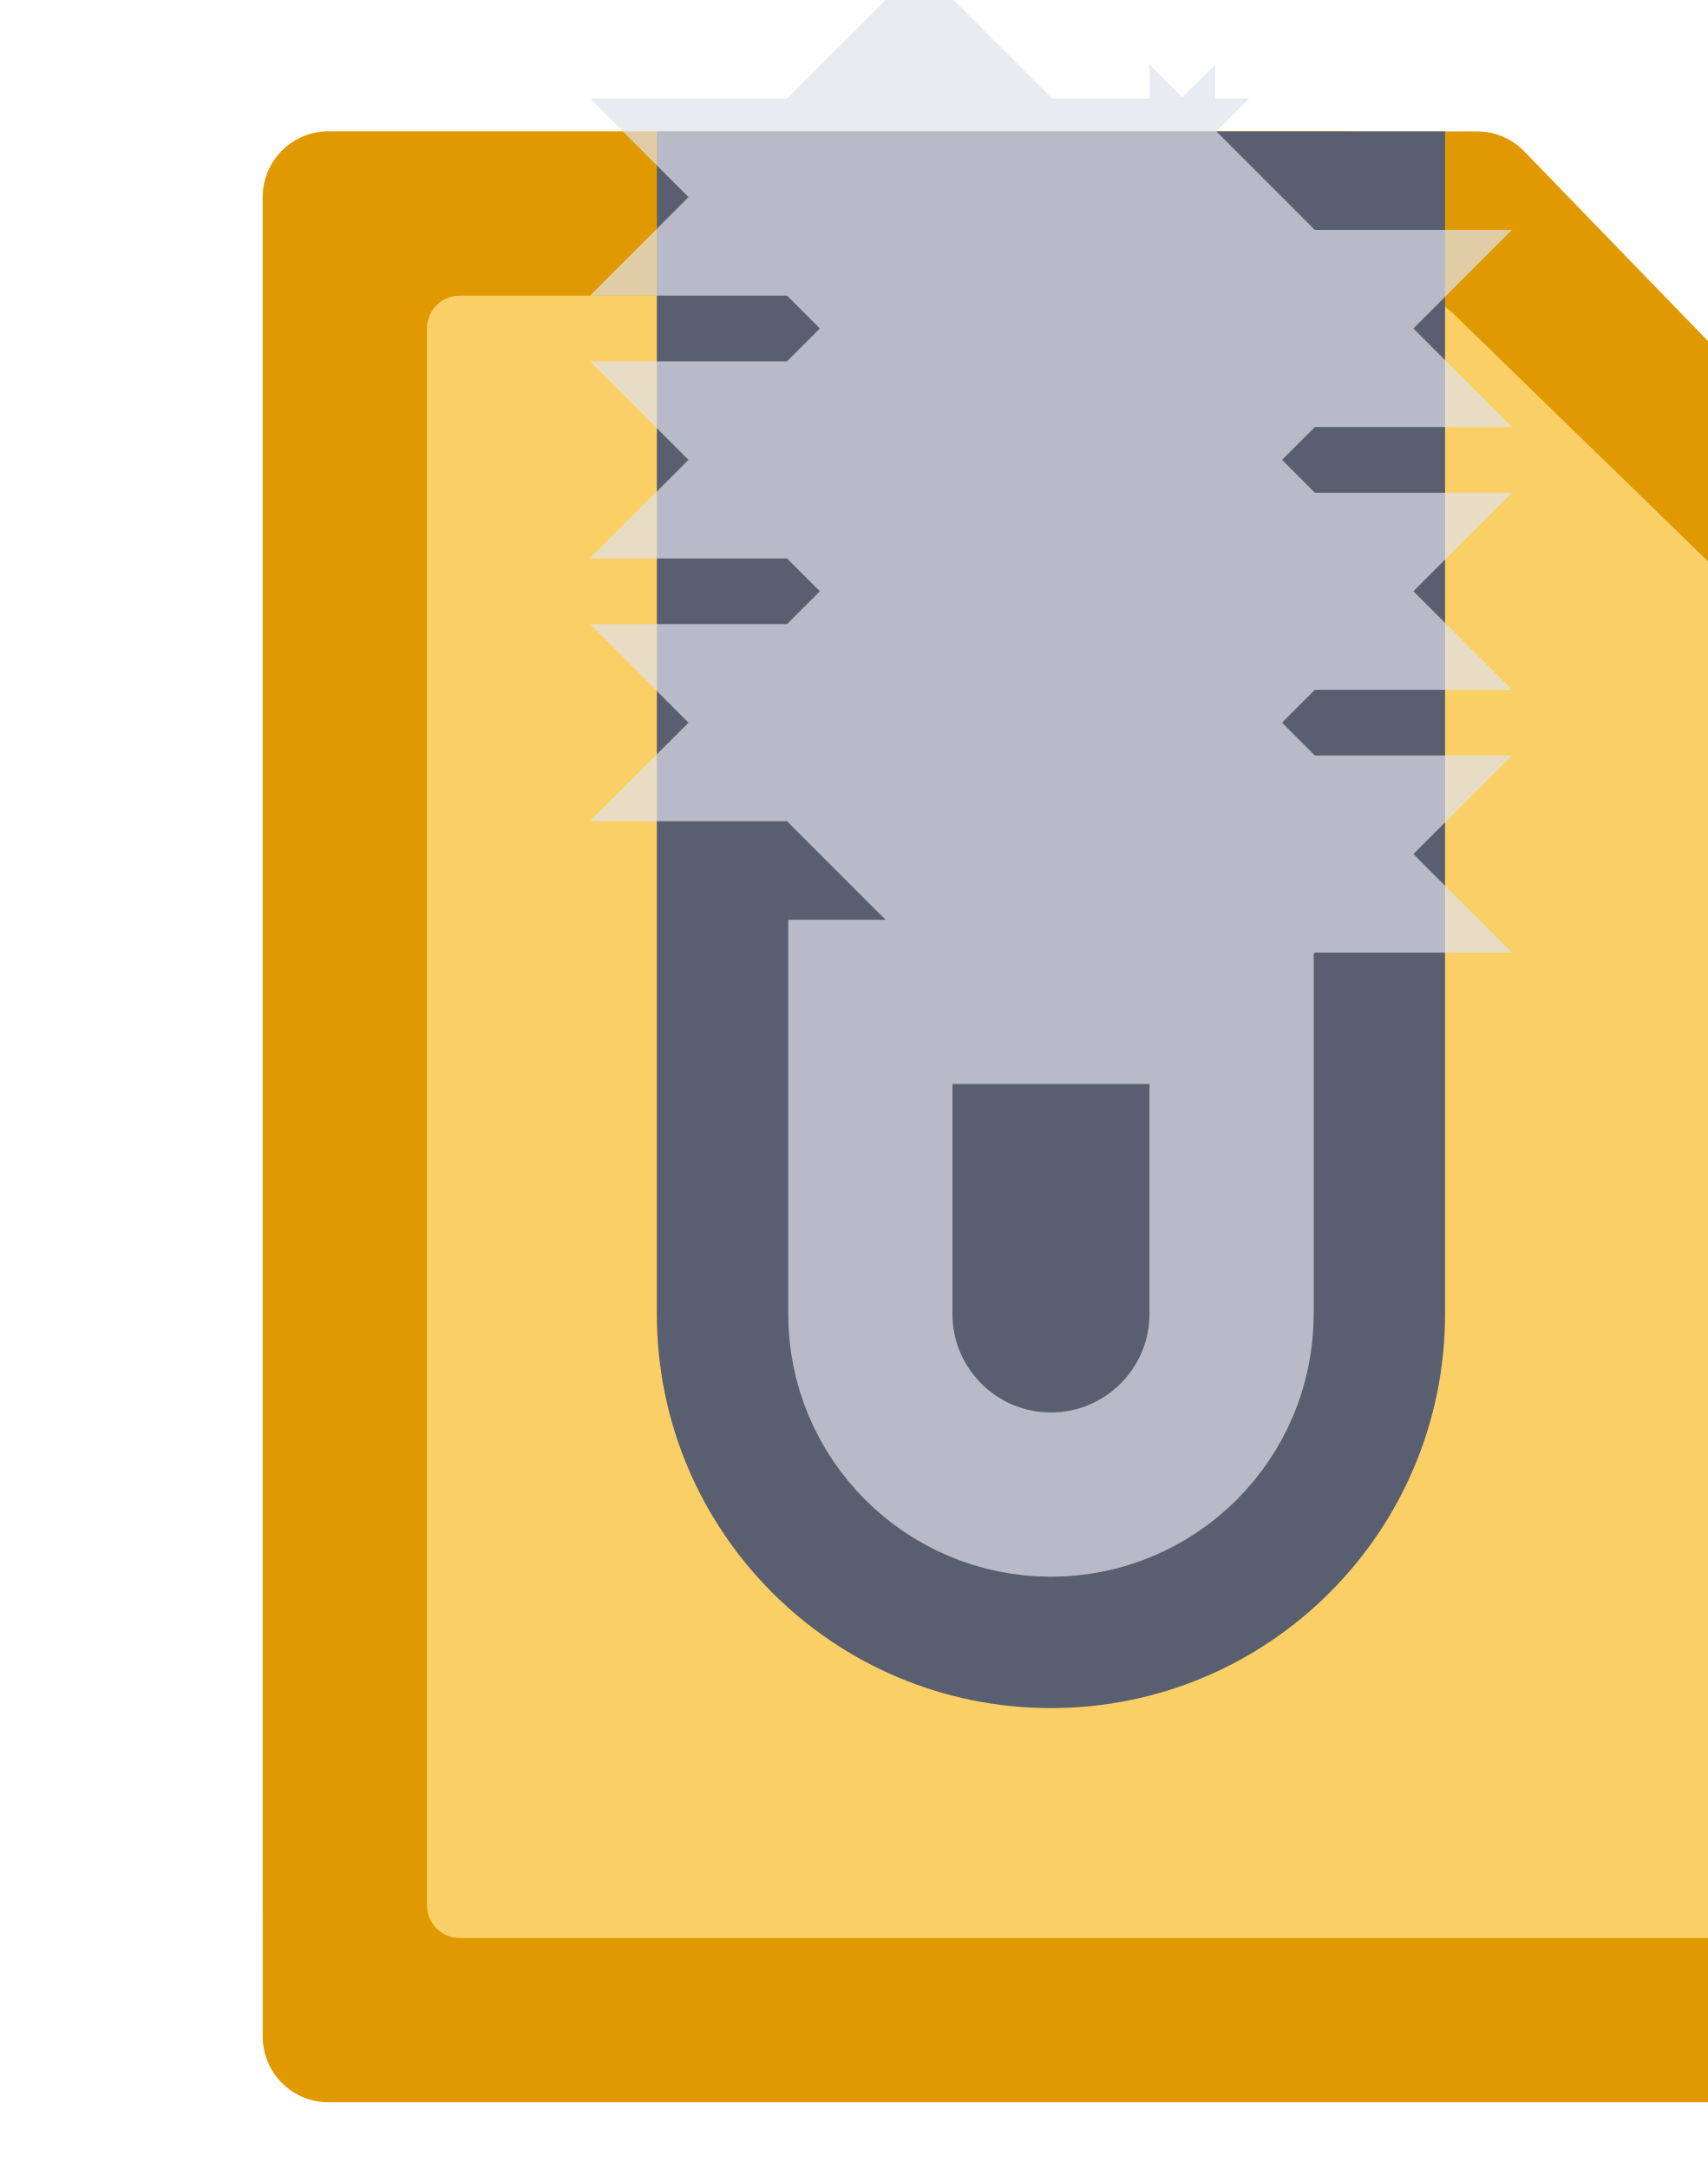
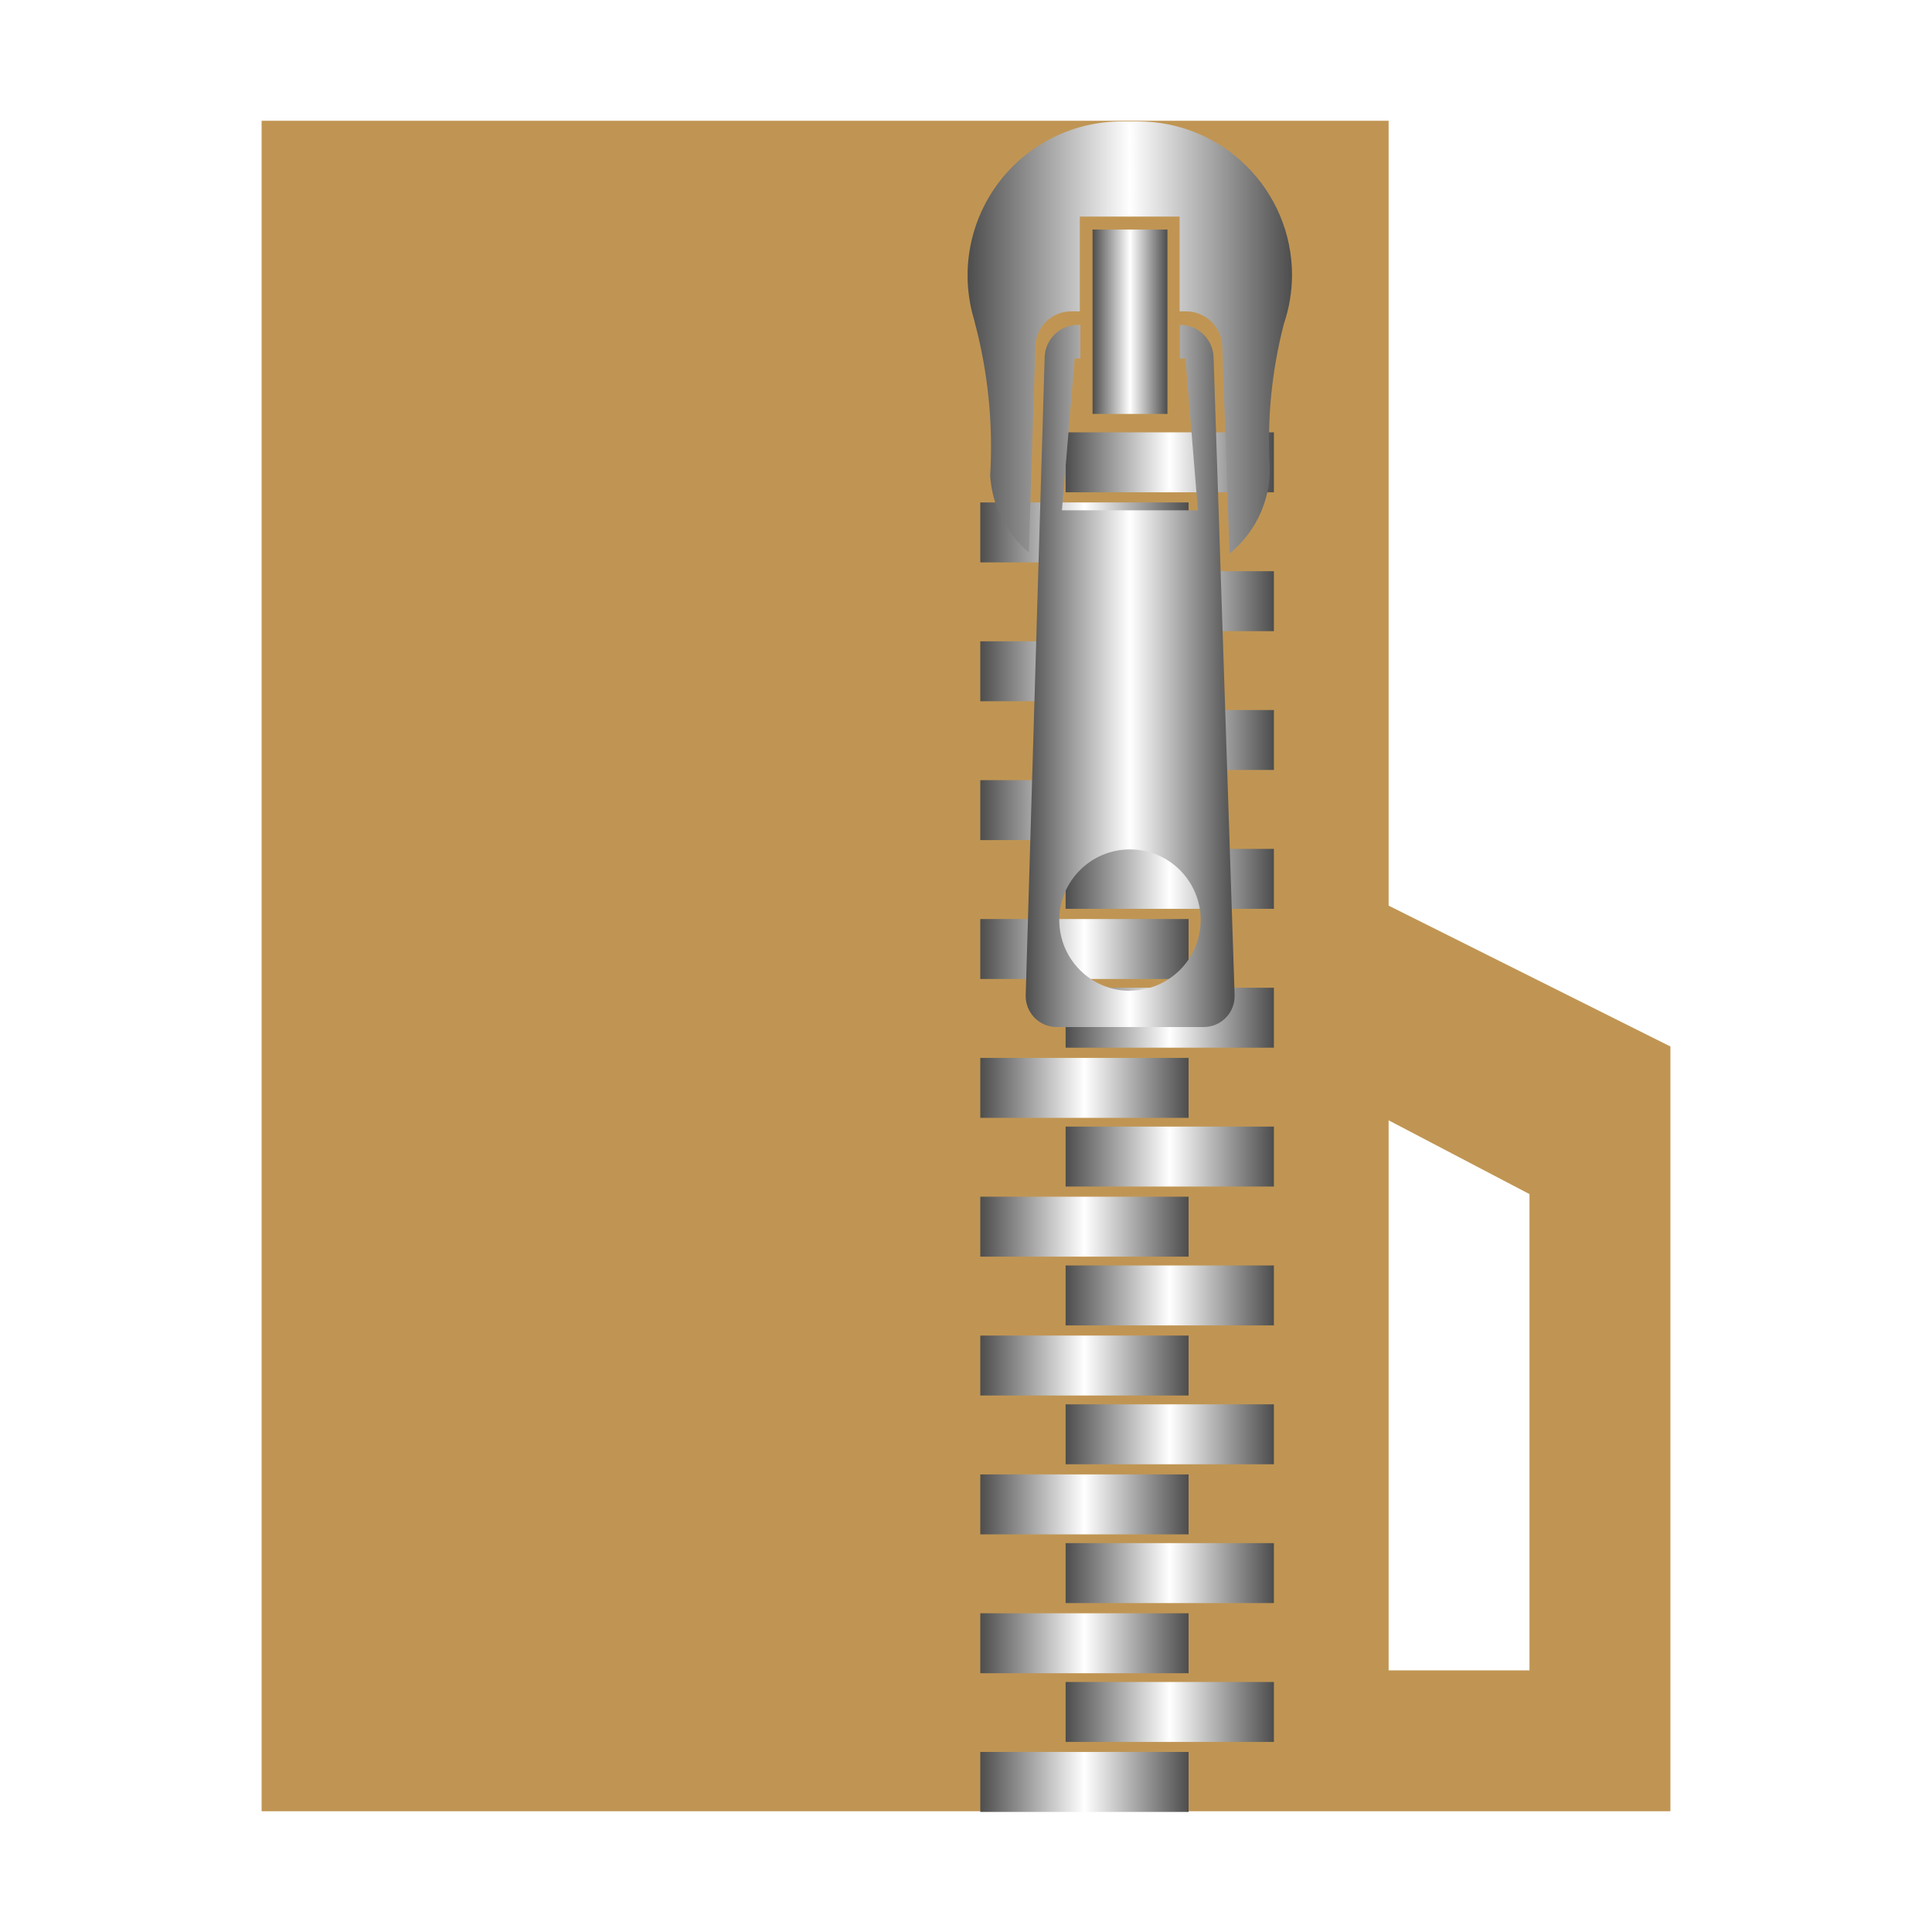
- <svg xmlns="http://www.w3.org/2000/svg" iewBox="0 0 16 16">
-   <g fill="none" fill-rule="evenodd">
-     <path fill="#FAD066" d="M2.5,1 L10.244,1 L10.244,1 C10.379,1 10.509,1.055 10.603,1.152 L13.859,4.514 L13.859,4.514 C13.949,4.607 14,4.732 14,4.862 L14,14.5 L14,14.5 C14,14.776 13.776,15 13.5,15 L2.5,15 L2.5,15 C2.224,15 2,14.776 2,14.5 L2,1.5 L2,1.5 C2,1.224 2.224,1 2.5,1 Z" />
-     <path fill="#E09900" d="M2.5,1 L11.244,1 L11.244,1 C11.379,1 11.509,1.055 11.603,1.152 L14.859,4.514 L14.859,4.514 C14.949,4.607 15,4.732 15,4.862 L15,15.5 L15,15.5 C15,15.776 14.776,16 14.5,16 L2.5,16 L2.5,16 C2.224,16 2,15.776 2,15.5 L2,1.5 L2,1.5 C2,1.224 2.224,1 2.5,1 Z M3.5,2.25 L10.719,2.25 L10.719,2.25 C10.849,2.25 10.975,2.301 11.068,2.392 L13.599,4.853 L13.599,4.853 C13.695,4.947 13.75,5.076 13.75,5.211 L13.75,14.5 L13.75,14.5 C13.75,14.638 13.638,14.75 13.5,14.75 L3.5,14.75 L3.5,14.75 C3.362,14.75 3.25,14.638 3.25,14.5 L3.25,2.5 L3.25,2.5 C3.25,2.362 3.362,2.25 3.5,2.25 Z" />
-     <path fill="#595F70" d="M5,1 L11,1 L11,10 L11,10 C11,11.657 9.657,13 8,13 L8,13 L8,13 C6.343,13 5,11.657 5,10 L5,1 Z" />
-     <path stroke="#E0E3ED" stroke-width="1.25" d="M6.625,7.625 L6.625,10 C6.625,10.759 7.241,11.375 8,11.375 C8.759,11.375 9.375,10.759 9.375,10 L9.375,7.625 L6.625,7.625 Z M6,1.625 L8,1.625 L7.375,1 L7.375,2 L8,1.375 L6,1.375 L6.625,2 L6.625,1 L6,1.625 Z M8,2.625 L10,2.625 L9.375,2 L9.375,3 L10,2.375 L8,2.375 L8.625,3 L8.625,2 L8,2.625 Z M8,4.625 L10,4.625 L9.375,4 L9.375,5 L10,4.375 L8,4.375 L8.625,5 L8.625,4 L8,4.625 Z M6,3.625 L8,3.625 L7.375,3 L7.375,4 L8,3.375 L6,3.375 L6.625,4 L6.625,3 L6,3.625 Z M6,5.625 L8,5.625 L7.375,5 L7.375,6 L8,5.375 L6,5.375 L6.625,6 L6.625,5 L6,5.625 Z M8,6.625 L8.625,6.625 L9.375,6.625 L10,6.625 L9.375,6 L9.375,7 L10,6.375 L8,6.375 L8.625,7 L8.625,6 L8,6.625 Z" opacity=".7" />
-   </g>
+ <svg xmlns="http://www.w3.org/2000/svg" xmlns:xlink="http://www.w3.org/1999/xlink" viewBox="0 0 32 32">
+   <defs>
+     <linearGradient id="a" x1="17.65" y1="26.056" x2="21.099" y2="26.056" gradientUnits="userSpaceOnUse">
+       <stop offset="0" stop-color="#4d4d4d" />
+       <stop offset="0.5" stop-color="#fff" />
+       <stop offset="1" stop-color="#4d4d4d" />
+     </linearGradient>
+     <linearGradient id="b" x1="17.65" y1="23.756" x2="21.099" y2="23.756" xlink:href="#a" />
+     <linearGradient id="c" x1="17.65" y1="21.456" x2="21.099" y2="21.456" xlink:href="#a" />
+     <linearGradient id="d" x1="17.65" y1="19.156" x2="21.099" y2="19.156" xlink:href="#a" />
+     <linearGradient id="e" x1="17.65" y1="16.857" x2="21.099" y2="16.857" xlink:href="#a" />
+     <linearGradient id="f" x1="17.65" y1="14.557" x2="21.099" y2="14.557" xlink:href="#a" />
+     <linearGradient id="g" x1="17.65" y1="12.257" x2="21.099" y2="12.257" xlink:href="#a" />
+     <linearGradient id="h" x1="17.65" y1="9.957" x2="21.099" y2="9.957" xlink:href="#a" />
+     <linearGradient id="i" x1="17.65" y1="7.657" x2="21.099" y2="7.657" xlink:href="#a" />
+     <linearGradient id="j" x1="16.237" y1="27.217" x2="19.686" y2="27.217" xlink:href="#a" />
+     <linearGradient id="k" x1="16.237" y1="24.918" x2="19.686" y2="24.918" xlink:href="#a" />
+     <linearGradient id="l" x1="16.237" y1="22.618" x2="19.686" y2="22.618" xlink:href="#a" />
+     <linearGradient id="m" x1="16.237" y1="20.318" x2="19.686" y2="20.318" xlink:href="#a" />
+     <linearGradient id="n" x1="16.237" y1="18.018" x2="19.686" y2="18.018" xlink:href="#a" />
+     <linearGradient id="o" x1="17.65" y1="28.356" x2="21.099" y2="28.356" xlink:href="#a" />
+     <linearGradient id="p" x1="16.237" y1="15.718" x2="19.686" y2="15.718" xlink:href="#a" />
+     <linearGradient id="q" x1="16.237" y1="13.419" x2="19.686" y2="13.419" xlink:href="#a" />
+     <linearGradient id="r" x1="16.237" y1="11.119" x2="19.686" y2="11.119" xlink:href="#a" />
+     <linearGradient id="s" x1="16.237" y1="8.819" x2="19.686" y2="8.819" xlink:href="#a" />
+     <linearGradient id="t" x1="16.237" y1="29.514" x2="19.686" y2="29.514" xlink:href="#a" />
+     <linearGradient id="u" x1="16.985" y1="11.196" x2="20.446" y2="11.196" xlink:href="#a" />
+     <linearGradient id="v" x1="18.096" y1="5.329" x2="19.336" y2="5.329" xlink:href="#a" />
+     <linearGradient id="w" x1="16.029" y1="5.591" x2="21.403" y2="5.591" xlink:href="#a" />
+   </defs>
+   <path d="M27.667,27.667V17.333L23,15V2H4.333V30H27.667Zm-4.667,0V18.556l2.333,1.222v7.889Z" style="fill:#c09553" />
+   <rect x="17.65" y="25.559" width="3.45" height="0.993" style="fill:url(#a)" />
+   <rect x="17.65" y="23.26" width="3.45" height="0.993" style="fill:url(#b)" />
+   <rect x="17.65" y="20.96" width="3.45" height="0.993" style="fill:url(#c)" />
+   <rect x="17.65" y="18.66" width="3.45" height="0.993" style="fill:url(#d)" />
+   <rect x="17.65" y="16.36" width="3.45" height="0.993" style="fill:url(#e)" />
+   <rect x="17.65" y="14.06" width="3.45" height="0.993" style="fill:url(#f)" />
+   <rect x="17.65" y="11.76" width="3.45" height="0.993" style="fill:url(#g)" />
+   <rect x="17.65" y="9.461" width="3.45" height="0.993" style="fill:url(#h)" />
+   <rect x="17.65" y="7.161" width="3.45" height="0.993" style="fill:url(#i)" />
+   <rect x="16.237" y="26.721" width="3.45" height="0.993" style="fill:url(#j)" />
+   <rect x="16.237" y="24.421" width="3.45" height="0.993" style="fill:url(#k)" />
+   <rect x="16.237" y="22.121" width="3.45" height="0.993" style="fill:url(#l)" />
+   <rect x="16.237" y="19.821" width="3.45" height="0.993" style="fill:url(#m)" />
+   <rect x="16.237" y="17.522" width="3.45" height="0.993" style="fill:url(#n)" />
+   <rect x="17.65" y="27.859" width="3.45" height="0.993" style="fill:url(#o)" />
+   <rect x="16.237" y="15.222" width="3.45" height="0.993" style="fill:url(#p)" />
+   <rect x="16.237" y="12.922" width="3.45" height="0.993" style="fill:url(#q)" />
+   <rect x="16.237" y="10.622" width="3.45" height="0.993" style="fill:url(#r)" />
+   <rect x="16.237" y="8.322" width="3.45" height="0.993" style="fill:url(#s)" />
+   <rect x="16.237" y="29.018" width="3.45" height="0.993" style="fill:url(#t)" />
+   <path d="M20.1,5.911a.554.554,0,0,0-.548-.53h-.009v.557h.092l.206,2.514H17.589L17.8,5.938h.094V5.381h-.044a.552.552,0,0,0-.547.53l-.314,10.569a.513.513,0,0,0,.515.531h2.432a.512.512,0,0,0,.513-.531Zm-1.384,10.5a1.171,1.171,0,1,1,1.171-1.171A1.171,1.171,0,0,1,18.716,16.408Z" style="fill:url(#u)" />
+   <rect x="18.096" y="3.802" width="1.24" height="3.054" style="fill:url(#v)" />
+   <path d="M21.4,4.56a2.549,2.549,0,0,0-2.549-2.549h-.276a2.55,2.55,0,0,0-2.436,3.3h0l0,.006v0A7.986,7.986,0,0,1,16.4,7.878H16.4a1.811,1.811,0,0,0,.641,1.271l.109-3.441a.593.593,0,0,1,.6-.551h.135V3.587h1.653v1.57h.1a.6.6,0,0,1,.605.551l.121,3.462a1.813,1.813,0,0,0,.666-1.292h0V7.8c0-.014,0-.027,0-.041s0-.026,0-.039a7.693,7.693,0,0,1,.236-2.359A2.543,2.543,0,0,0,21.4,4.56Z" style="fill:url(#w)" />
</svg>
